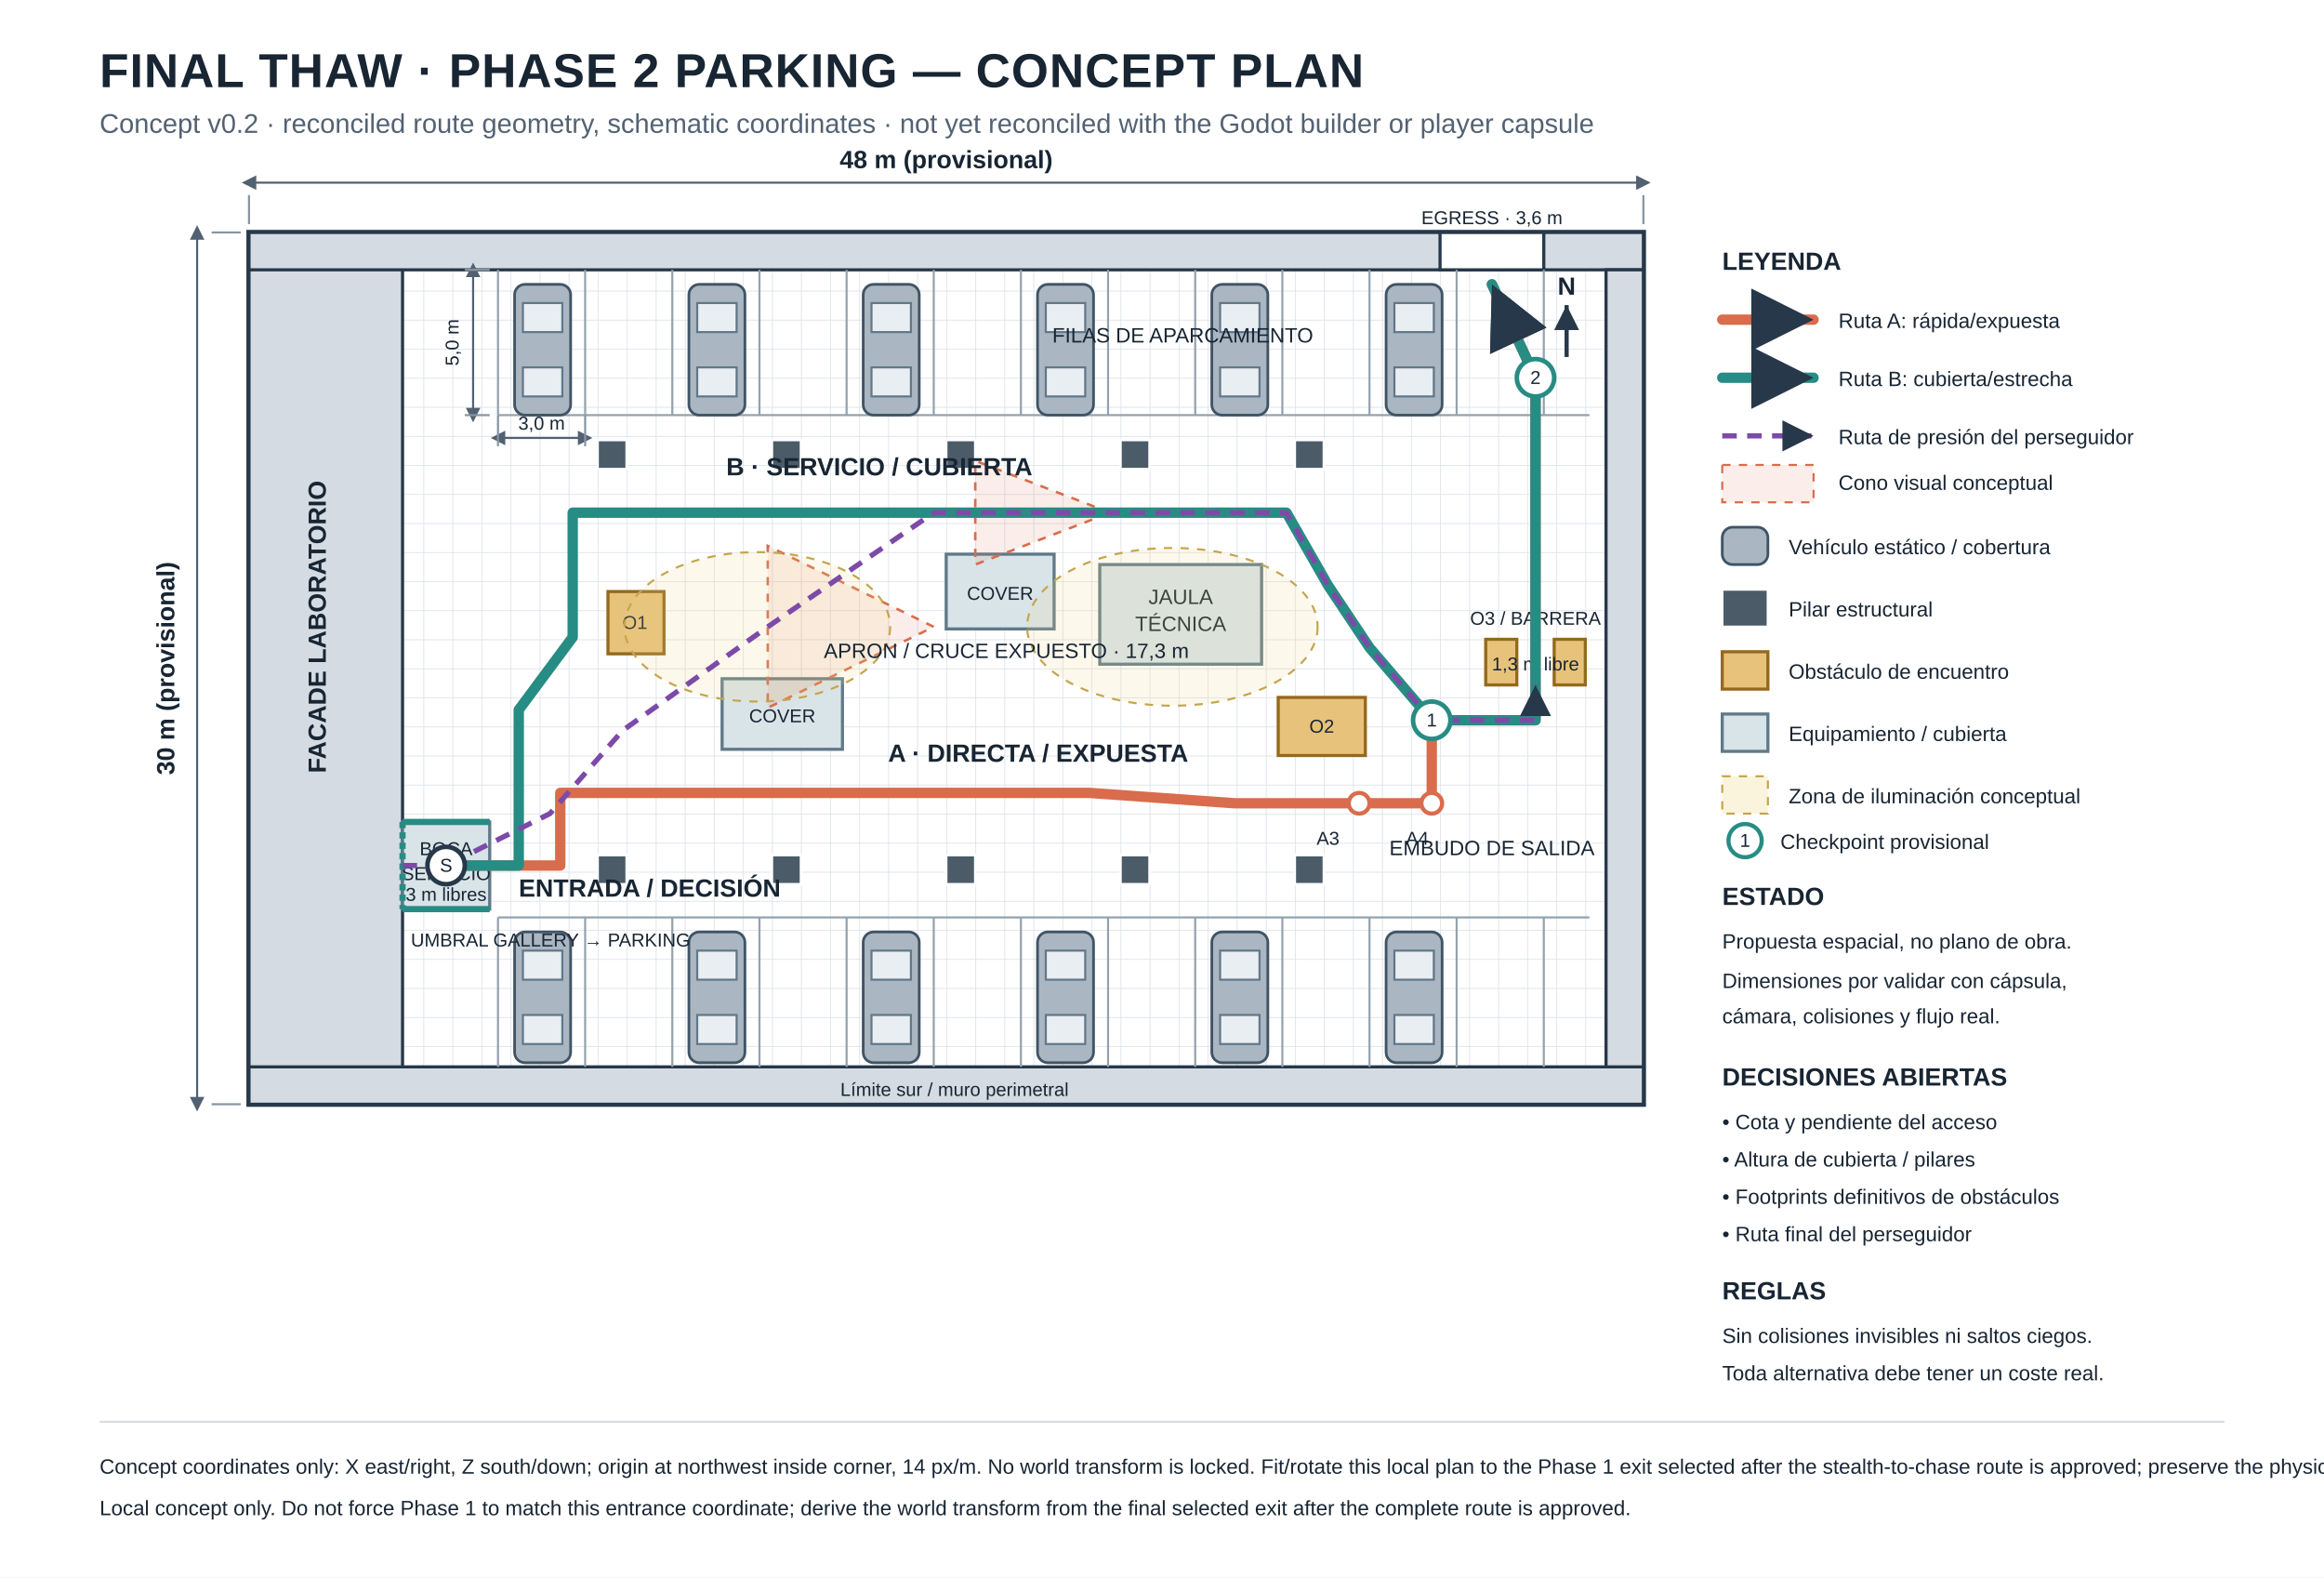
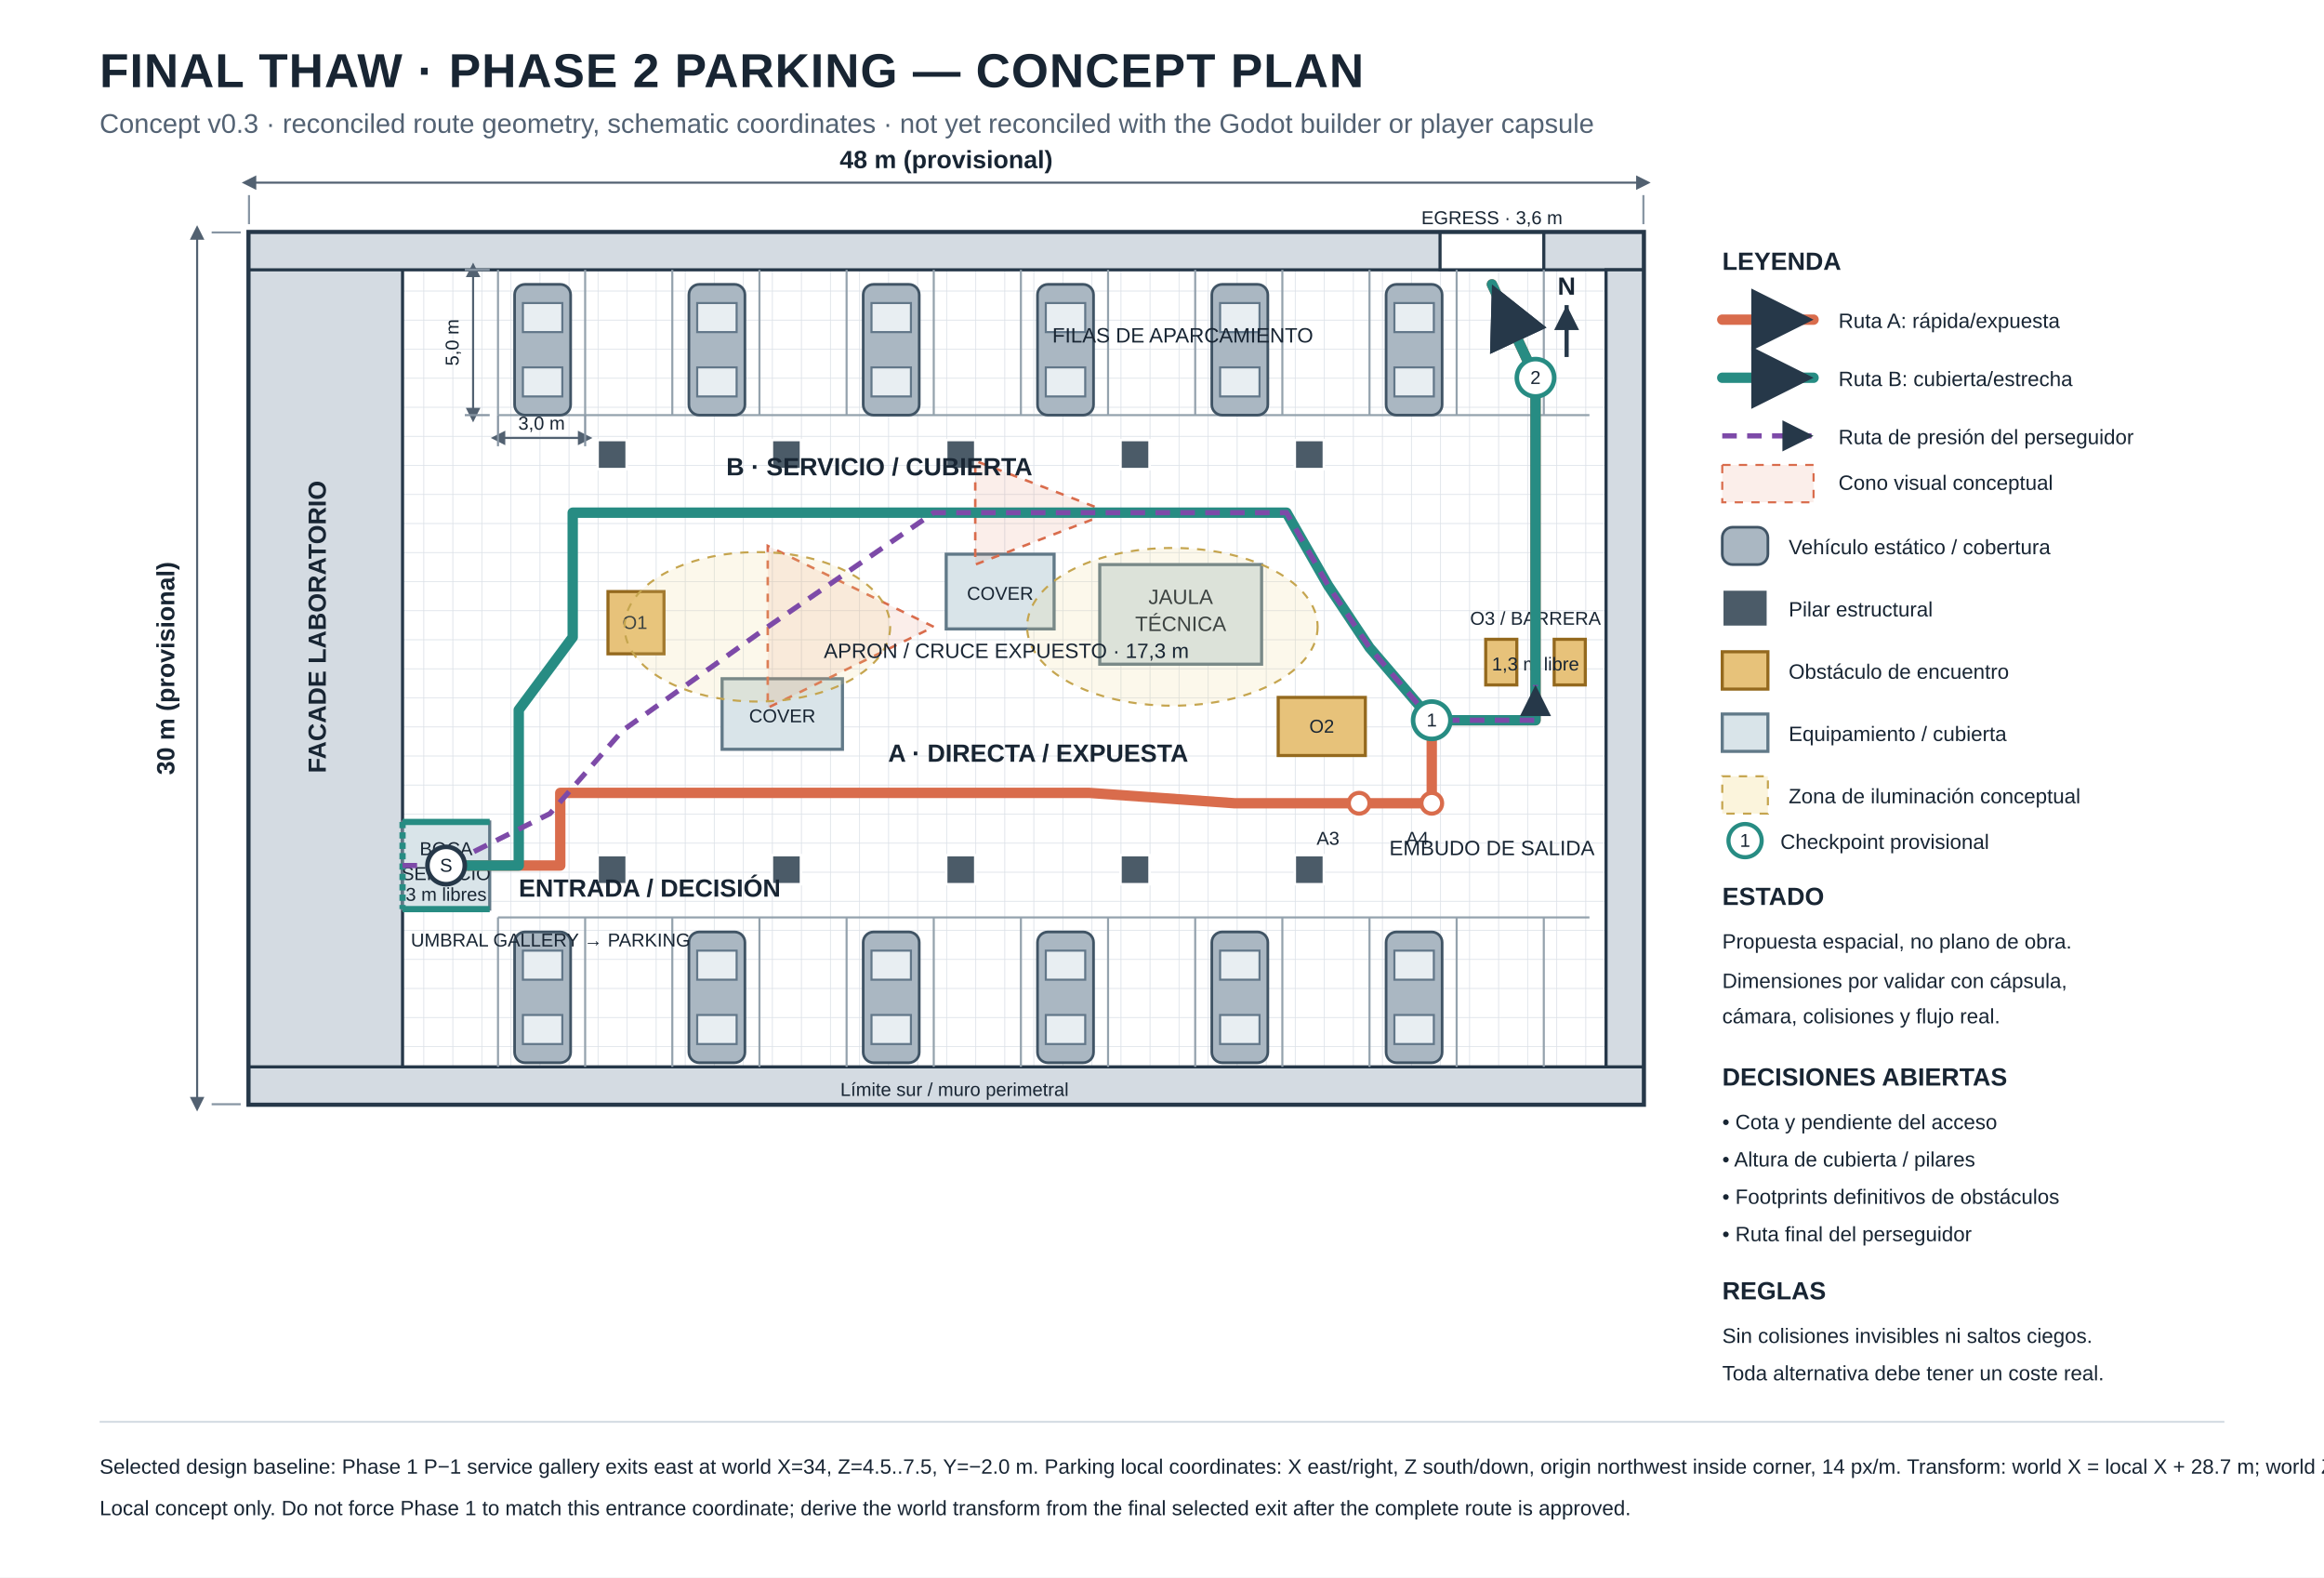
<svg xmlns="http://www.w3.org/2000/svg" width="1120" height="760" viewBox="0 0 1120 760">
  <defs>
    <pattern id="grid" width="14" height="14" patternUnits="userSpaceOnUse">
      <path d="M14 0H0V14" fill="none" stroke="#dce2e8" stroke-width="0.7" />
    </pattern>
    <marker id="arrow" markerWidth="8" markerHeight="8" refX="6" refY="3" orient="auto">
      <path d="M0,0 L6,3 L0,6 Z" fill="#263849" />
    </marker>
    <marker id="dim" markerWidth="7" markerHeight="7" refX="3.5" refY="3.5" orient="auto-start-reverse">
      <path d="M0,0 L7,3.5 L0,7 Z" fill="#526171" />
    </marker>
    <style>
      text{font-family:Arial,Helvetica,sans-serif;fill:#182533}
      .title{font-size:23px;font-weight:700;letter-spacing:.5px}
      .subtitle{font-size:13px;fill:#536273}
      .label{font-size:12px;font-weight:600}
      .small{font-size:10px}
      .tiny{font-size:9px}
      .boundary{fill:#f5f6f7;stroke:#263849;stroke-width:3}
      .wall{fill:#d4dbe2;stroke:#263849;stroke-width:1.5}
      .service{fill:#d9e4e9;stroke:#617988;stroke-width:1.5}
      .car{fill:#aab7c2;stroke:#405465;stroke-width:1.3;rx:5}
      .carGlass{fill:#e8eef2;stroke:#627789;stroke-width:1}
      .column{fill:#4b5b68;stroke:#fff;stroke-width:1.2}
      .obstacle{fill:#e7c27a;stroke:#94691e;stroke-width:1.5}
      .routeA{fill:none;stroke:#d96c4c;stroke-width:5;stroke-linecap:round;stroke-linejoin:round;marker-end:url(#arrow)}
      .routeB{fill:none;stroke:#278c83;stroke-width:5;stroke-linecap:round;stroke-linejoin:round;marker-end:url(#arrow)}
      .threat{fill:none;stroke:#7d4aa8;stroke-width:2.5;stroke-dasharray:7 5;marker-end:url(#arrow)}
      .dimline{stroke:#526171;stroke-width:1;marker-start:url(#dim);marker-end:url(#dim)}
      .thin{stroke:#8795a3;stroke-width:1;fill:none}
    </style>
  </defs>
  <rect width="1120" height="760" fill="#ffffff" />
  <text x="48" y="42" class="title">FINAL THAW · PHASE 2 PARKING — CONCEPT PLAN</text>
-   <text x="48" y="64" class="subtitle">Concept v0.2 · reconciled route geometry, schematic coordinates · not yet reconciled with the Godot builder or player capsule</text>
+   <text x="48" y="64" class="subtitle">Concept v0.3 · reconciled route geometry, schematic coordinates · not yet reconciled with the Godot builder or player capsule</text>
  <g transform="translate(120 112)">
    <rect x="0" y="0" width="672" height="420" fill="url(#grid)" stroke="#263849" stroke-width="2.5" />
    <line x1="0" y1="-24" x2="672" y2="-24" class="dimline" />
    <line x1="0" y1="-18" x2="0" y2="-4" class="thin" />
    <line x1="672" y1="-18" x2="672" y2="-4" class="thin" />
    <text x="336" y="-31" class="label" text-anchor="middle">48 m (provisional)</text>
    <line x1="-25" y1="0" x2="-25" y2="420" class="dimline" />
    <line x1="-18" y1="0" x2="-4" y2="0" class="thin" />
    <line x1="-18" y1="420" x2="-4" y2="420" class="thin" />
    <text x="-36" y="210" class="label" text-anchor="middle" transform="rotate(-90 -36 210)">30 m (provisional)</text>
    <rect x="0" y="0" width="74" height="420" class="wall" />
    <text x="37" y="190" class="label" text-anchor="middle" transform="rotate(-90 37 190)">FACADE LABORATORIO</text>
    <rect x="74" y="284" width="42" height="42" class="service" />
    <text x="95" y="300" class="tiny" text-anchor="middle">BOCA</text>
    <text x="95" y="312" class="tiny" text-anchor="middle">SERVICIO</text>
    <path d="M74 284 H116 M74 326 H116" stroke="#278c83" stroke-width="3" />
    <path d="M74 284 V326" stroke="#278c83" stroke-width="3" stroke-dasharray="3 2" />
    <text x="95" y="322" class="tiny" text-anchor="middle">3 m libres</text>
    <rect x="0" y="0" width="672" height="18" class="wall" />
    <rect x="574" y="0" width="50" height="18" fill="#ffffff" stroke="#263849" stroke-width="1.5" />
    <text x="599" y="-4" class="tiny" text-anchor="middle">EGRESS · 3,6 m</text>
    <rect x="654" y="18" width="18" height="402" class="wall" />
    <rect x="0" y="402" width="672" height="18" class="wall" />
    <g stroke="#94a2ad" stroke-width="1" fill="none">
      <path d="M120 18V88 M162 18V88 M204 18V88 M246 18V88 M288 18V88 M330 18V88 M372 18V88 M414 18V88 M456 18V88 M498 18V88 M540 18V88 M582 18V88 M624 18V88" />
      <path d="M120 88H646" />
      <path d="M120 330V402 M162 330V402 M204 330V402 M246 330V402 M288 330V402 M330 330V402 M372 330V402 M414 330V402 M456 330V402 M498 330V402 M540 330V402 M582 330V402 M624 330V402" />
      <path d="M120 330H646" />
    </g>
    <line x1="120" y1="99" x2="162" y2="99" class="dimline" />
    <line x1="120" y1="88" x2="120" y2="103" class="thin" />
    <line x1="162" y1="88" x2="162" y2="103" class="thin" />
    <text x="141" y="95" class="tiny" text-anchor="middle">3,0 m</text>
    <line x1="108" y1="18" x2="108" y2="88" class="dimline" />
    <line x1="104" y1="18" x2="116" y2="18" class="thin" />
    <line x1="104" y1="88" x2="116" y2="88" class="thin" />
    <text x="101" y="53" class="tiny" text-anchor="middle" transform="rotate(-90 101 53)">5,0 m</text>
    <g>
      <g transform="translate(128 25)">
        <rect class="car" width="27" height="63" />
        <rect class="carGlass" x="4" y="9" width="19" height="14" />
        <rect class="carGlass" x="4" y="40" width="19" height="14" />
      </g>
      <g transform="translate(212 25)">
        <rect class="car" width="27" height="63" />
        <rect class="carGlass" x="4" y="9" width="19" height="14" />
        <rect class="carGlass" x="4" y="40" width="19" height="14" />
      </g>
      <g transform="translate(296 25)">
        <rect class="car" width="27" height="63" />
        <rect class="carGlass" x="4" y="9" width="19" height="14" />
        <rect class="carGlass" x="4" y="40" width="19" height="14" />
      </g>
      <g transform="translate(380 25)">
        <rect class="car" width="27" height="63" />
        <rect class="carGlass" x="4" y="9" width="19" height="14" />
        <rect class="carGlass" x="4" y="40" width="19" height="14" />
      </g>
      <g transform="translate(464 25)">
        <rect class="car" width="27" height="63" />
        <rect class="carGlass" x="4" y="9" width="19" height="14" />
        <rect class="carGlass" x="4" y="40" width="19" height="14" />
      </g>
      <g transform="translate(548 25)">
        <rect class="car" width="27" height="63" />
        <rect class="carGlass" x="4" y="9" width="19" height="14" />
        <rect class="carGlass" x="4" y="40" width="19" height="14" />
      </g>
      <g transform="translate(128 337)">
        <rect class="car" width="27" height="63" />
        <rect class="carGlass" x="4" y="9" width="19" height="14" />
        <rect class="carGlass" x="4" y="40" width="19" height="14" />
      </g>
      <g transform="translate(212 337)">
        <rect class="car" width="27" height="63" />
        <rect class="carGlass" x="4" y="9" width="19" height="14" />
        <rect class="carGlass" x="4" y="40" width="19" height="14" />
      </g>
      <g transform="translate(296 337)">
        <rect class="car" width="27" height="63" />
        <rect class="carGlass" x="4" y="9" width="19" height="14" />
        <rect class="carGlass" x="4" y="40" width="19" height="14" />
      </g>
      <g transform="translate(380 337)">
        <rect class="car" width="27" height="63" />
        <rect class="carGlass" x="4" y="9" width="19" height="14" />
        <rect class="carGlass" x="4" y="40" width="19" height="14" />
      </g>
      <g transform="translate(464 337)">
        <rect class="car" width="27" height="63" />
        <rect class="carGlass" x="4" y="9" width="19" height="14" />
        <rect class="carGlass" x="4" y="40" width="19" height="14" />
      </g>
      <g transform="translate(548 337)">
        <rect class="car" width="27" height="63" />
        <rect class="carGlass" x="4" y="9" width="19" height="14" />
        <rect class="carGlass" x="4" y="40" width="19" height="14" />
      </g>
    </g>
    <g>
      <rect x="168" y="100" width="14" height="14" class="column" />
      <rect x="252" y="100" width="14" height="14" class="column" />
      <rect x="336" y="100" width="14" height="14" class="column" />
      <rect x="420" y="100" width="14" height="14" class="column" />
      <rect x="504" y="100" width="14" height="14" class="column" />
      <rect x="168" y="300" width="14" height="14" class="column" />
      <rect x="252" y="300" width="14" height="14" class="column" />
      <rect x="336" y="300" width="14" height="14" class="column" />
      <rect x="420" y="300" width="14" height="14" class="column" />
      <rect x="504" y="300" width="14" height="14" class="column" />
    </g>
    <rect x="410" y="160" width="78" height="48" class="service" />
    <text x="449" y="179" class="small" text-anchor="middle">JAULA</text>
    <text x="449" y="192" class="small" text-anchor="middle">TÉCNICA</text>
    <rect x="596" y="196" width="15" height="22" class="obstacle" />
    <rect x="629" y="196" width="15" height="22" class="obstacle" />
    <text x="620" y="189" class="tiny" text-anchor="middle">O3 / BARRERA</text>
    <text x="620" y="211" class="tiny" text-anchor="middle">1,3 m libre</text>
    <rect x="496" y="224" width="42" height="28" class="obstacle" />
    <text x="517" y="241" class="tiny" text-anchor="middle">O2</text>
    <rect x="228" y="215" width="58" height="34" class="service" />
    <text x="257" y="236" class="tiny" text-anchor="middle">COVER</text>
    <rect x="336" y="155" width="52" height="36" class="service" />
    <text x="362" y="177" class="tiny" text-anchor="middle">COVER</text>
    <rect x="173" y="173" width="27" height="30" class="obstacle" />
    <text x="186" y="191" class="tiny" text-anchor="middle">O1</text>
    <path d="M330 190 L250 151 L250 229 Z" fill="#d96c4c" fill-opacity=".12" stroke="#d96c4c" stroke-width="1.2" stroke-dasharray="4 4" />
    <path d="M415 135 L350 110 L350 160 Z" fill="#d96c4c" fill-opacity=".12" stroke="#d96c4c" stroke-width="1.2" stroke-dasharray="4 4" />
    <ellipse cx="245" cy="190" rx="64" ry="36" fill="#f0d88b" fill-opacity=".17" stroke="#c5a54f" stroke-width="1" stroke-dasharray="4 4" />
    <ellipse cx="445" cy="190" rx="70" ry="38" fill="#f0d88b" fill-opacity=".17" stroke="#c5a54f" stroke-width="1" stroke-dasharray="4 4" />
    <path d="M95 305 L130 305 L150 305 L150 270 L200 270 L270 270 L320 270 L405 270 L475 275 L535 275 L570 275 L570 235 L620 235 L620 218 L620 70 L599 25" class="routeA" />
    <path d="M95 305 L130 305 L130 230 L156 195 L156 135 L220 135 L290 135 L362 135 L415 135 L500 135 L520 170 L540 200 L570 235 L620 235 L620 218 L620 70 L599 25" class="routeB" />
    <path d="M74 305 L95 305 L145 280 L180 240 L250 190 L330 135 L415 135 L500 135 L520 170 L540 200 L570 235 L620 235 L620 218" class="threat" />
    <circle cx="535" cy="275" r="5" fill="#ffffff" stroke="#d96c4c" stroke-width="2" />
    <text x="520" y="295" class="tiny" text-anchor="middle">A3</text>
    <circle cx="570" cy="275" r="5" fill="#ffffff" stroke="#d96c4c" stroke-width="2" />
    <text x="563" y="295" class="tiny" text-anchor="middle">A4</text>
    <circle cx="95" cy="305" r="9" fill="#ffffff" stroke="#263849" stroke-width="2.2" />
    <text x="95" y="308" class="tiny" text-anchor="middle">S</text>
    <circle cx="570" cy="235" r="9" fill="#ffffff" stroke="#278c83" stroke-width="2.2" />
    <text x="570" y="238" class="tiny" text-anchor="middle">1</text>
    <circle cx="620" cy="70" r="9" fill="#ffffff" stroke="#278c83" stroke-width="2.2" />
    <text x="620" y="73" class="tiny" text-anchor="middle">2</text>
    <text x="78" y="344" class="tiny">UMBRAL GALLERY → PARKING</text>
    <text x="130" y="320" class="label">ENTRADA / DECISIÓN</text>
    <text x="308" y="255" class="label" fill="#b94e30">A · DIRECTA / EXPUESTA</text>
    <text x="230" y="117" class="label" fill="#1b746d">B · SERVICIO / CUBIERTA</text>
    <text x="365" y="205" class="small" text-anchor="middle">APRON / CRUCE EXPUESTO · 17,3 m</text>
    <text x="599" y="300" class="small" text-anchor="middle">EMBUDO DE SALIDA</text>
    <text x="450" y="53" class="small" text-anchor="middle">FILAS DE APARCAMIENTO</text>
    <text x="340" y="416" class="tiny" text-anchor="middle">Límite sur / muro perimetral</text>
    <path d="M635 60 L635 35" stroke="#263849" stroke-width="2" marker-end="url(#arrow)" />
    <text x="635" y="30" class="label" text-anchor="middle">N</text>
  </g>
  <g transform="translate(830 130)">
    <text x="0" y="0" class="label">LEYENDA</text>
    <line x1="0" y1="24" x2="44" y2="24" class="routeA" />
    <text x="56" y="28" class="small">Ruta A: rápida/expuesta</text>
    <line x1="0" y1="52" x2="44" y2="52" class="routeB" />
    <text x="56" y="56" class="small">Ruta B: cubierta/estrecha</text>
    <line x1="0" y1="80" x2="44" y2="80" class="threat" />
    <text x="56" y="84" class="small">Ruta de presión del perseguidor</text>
    <rect x="0" y="94" width="44" height="18" fill="#d96c4c" fill-opacity=".12" stroke="#d96c4c" stroke-dasharray="4 4" />
    <text x="56" y="106" class="small">Cono visual conceptual</text>
    <rect x="0" y="124" width="22" height="18" class="car" />
    <text x="32" y="137" class="small">Vehículo estático / cobertura</text>
    <rect x="0" y="154" width="22" height="18" class="column" />
    <text x="32" y="167" class="small">Pilar estructural</text>
    <rect x="0" y="184" width="22" height="18" class="obstacle" />
    <text x="32" y="197" class="small">Obstáculo de encuentro</text>
    <rect x="0" y="214" width="22" height="18" class="service" />
    <text x="32" y="227" class="small">Equipamiento / cubierta</text>
    <rect x="0" y="244" width="22" height="18" fill="#f0d88b" fill-opacity=".3" stroke="#c5a54f" stroke-dasharray="4 4" />
    <text x="32" y="257" class="small">Zona de iluminación conceptual</text>
    <circle cx="11" cy="275" r="8" fill="#fff" stroke="#278c83" stroke-width="2" />
    <text x="11" y="278" class="tiny" text-anchor="middle">1</text>
    <text x="28" y="279" class="small">Checkpoint provisional</text>
    <text x="0" y="306" class="label">ESTADO</text>
    <text x="0" y="327" class="small">Propuesta espacial, no plano de obra.</text>
    <text x="0" y="346" class="small">Dimensiones por validar con cápsula,</text>
    <text x="0" y="363" class="small">cámara, colisiones y flujo real.</text>
    <text x="0" y="393" class="label">DECISIONES ABIERTAS</text>
    <text x="0" y="414" class="small">• Cota y pendiente del acceso</text>
    <text x="0" y="432" class="small">• Altura de cubierta / pilares</text>
    <text x="0" y="450" class="small">• Footprints definitivos de obstáculos</text>
    <text x="0" y="468" class="small">• Ruta final del perseguidor</text>
    <text x="0" y="496" class="label">REGLAS</text>
    <text x="0" y="517" class="small">Sin colisiones invisibles ni saltos ciegos.</text>
    <text x="0" y="535" class="small">Toda alternativa debe tener un coste real.</text>
  </g>
  <line x1="48" y1="685" x2="1072" y2="685" stroke="#d6dde4" />
-   <text x="48" y="710" class="small">Concept coordinates only: X east/right, Z south/down; origin at northwest inside corner, 14 px/m. No world transform is locked. Fit/rotate this local plan to the Phase 1 exit selected after the stealth-to-chase route is approved; preserve the physical threshold, width, orientation and elevation.</text>
+   <text x="48" y="710" class="small">Selected design baseline: Phase 1 P−1 service gallery exits east at world X=34, Z=4.5..7.5, Y=−2.0 m. Parking local coordinates: X east/right, Z south/down, origin northwest inside corner, 14 px/m. Transform: world X = local X + 28.7 m; world Z = local Z − 15.8 m. The 3.0 m threshold plane (local X≈5.3, Z≈21.8) maps to world (34, 6); safe spawn (local X≈6.8, Z≈21.8) maps to (35.5, 6); far egress (local X≈42.8, Z≈1.8) maps to (71.5, −14). Pavement datum Y=−2.0 m. Verify against scene geometry before implementation.</text>
  <text x="48" y="730" class="small">Local concept only. Do not force Phase 1 to match this entrance coordinate; derive the world transform from the final selected exit after the complete route is approved.</text>
</svg>
